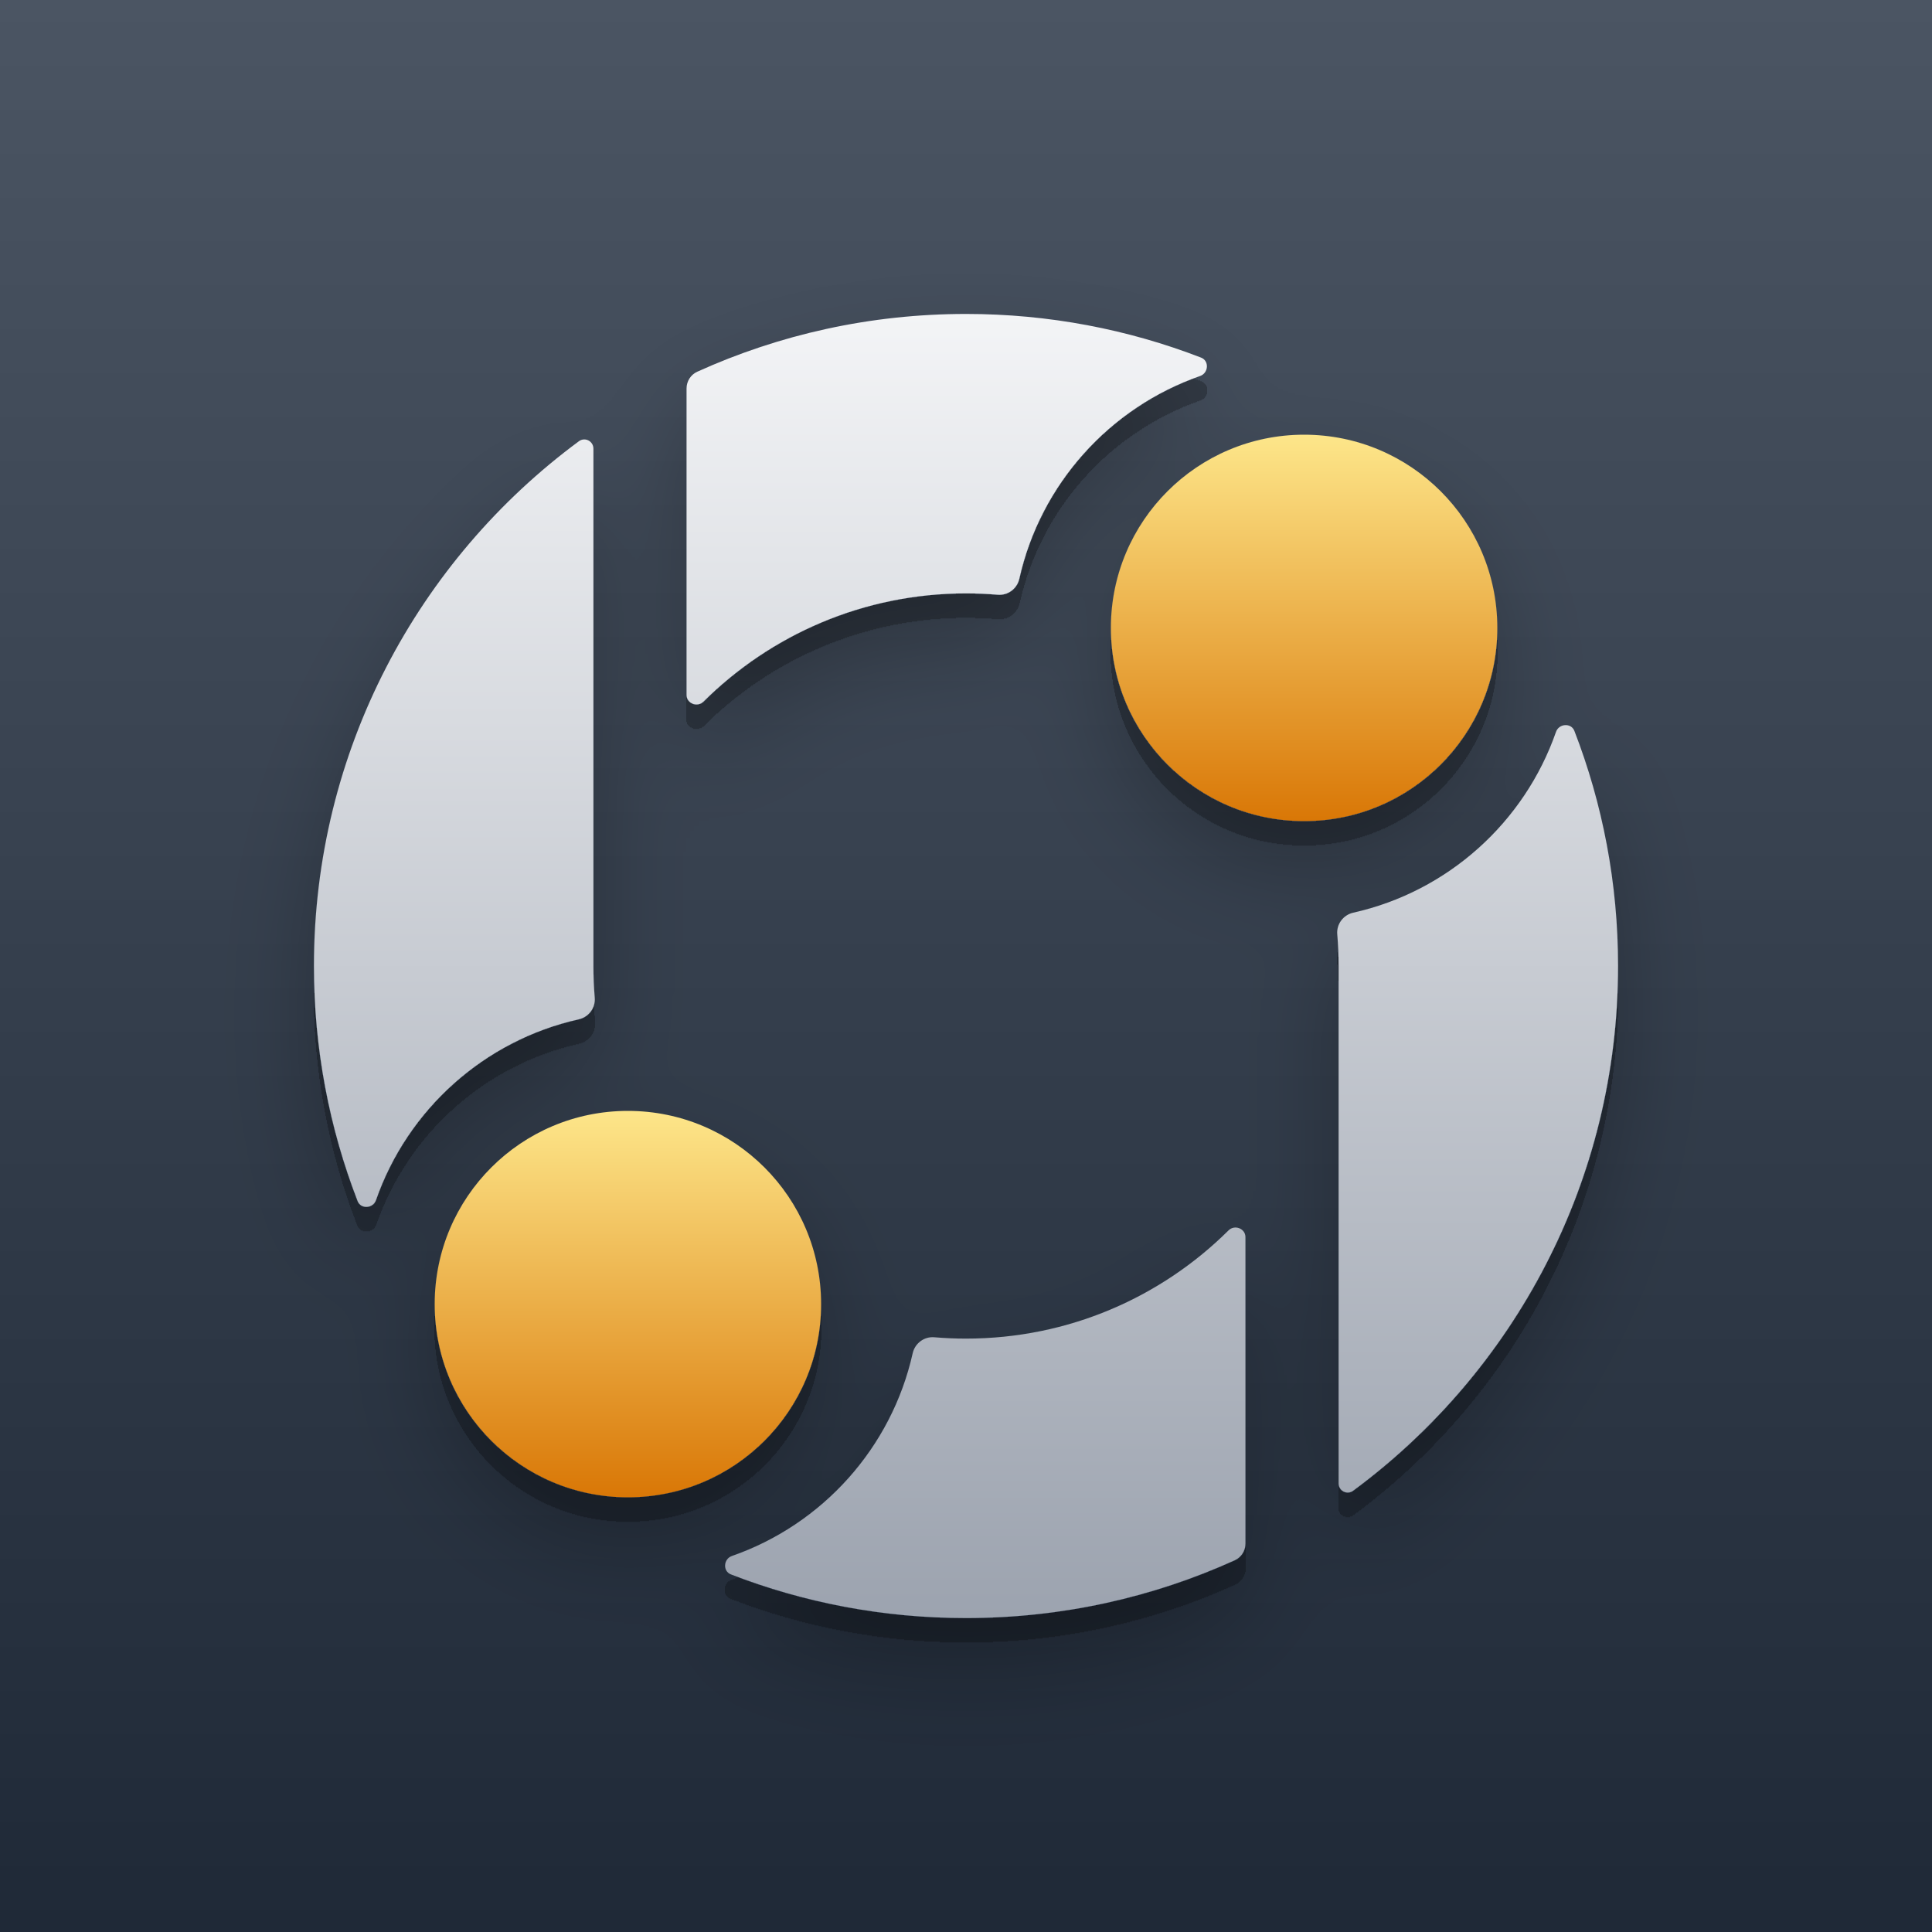
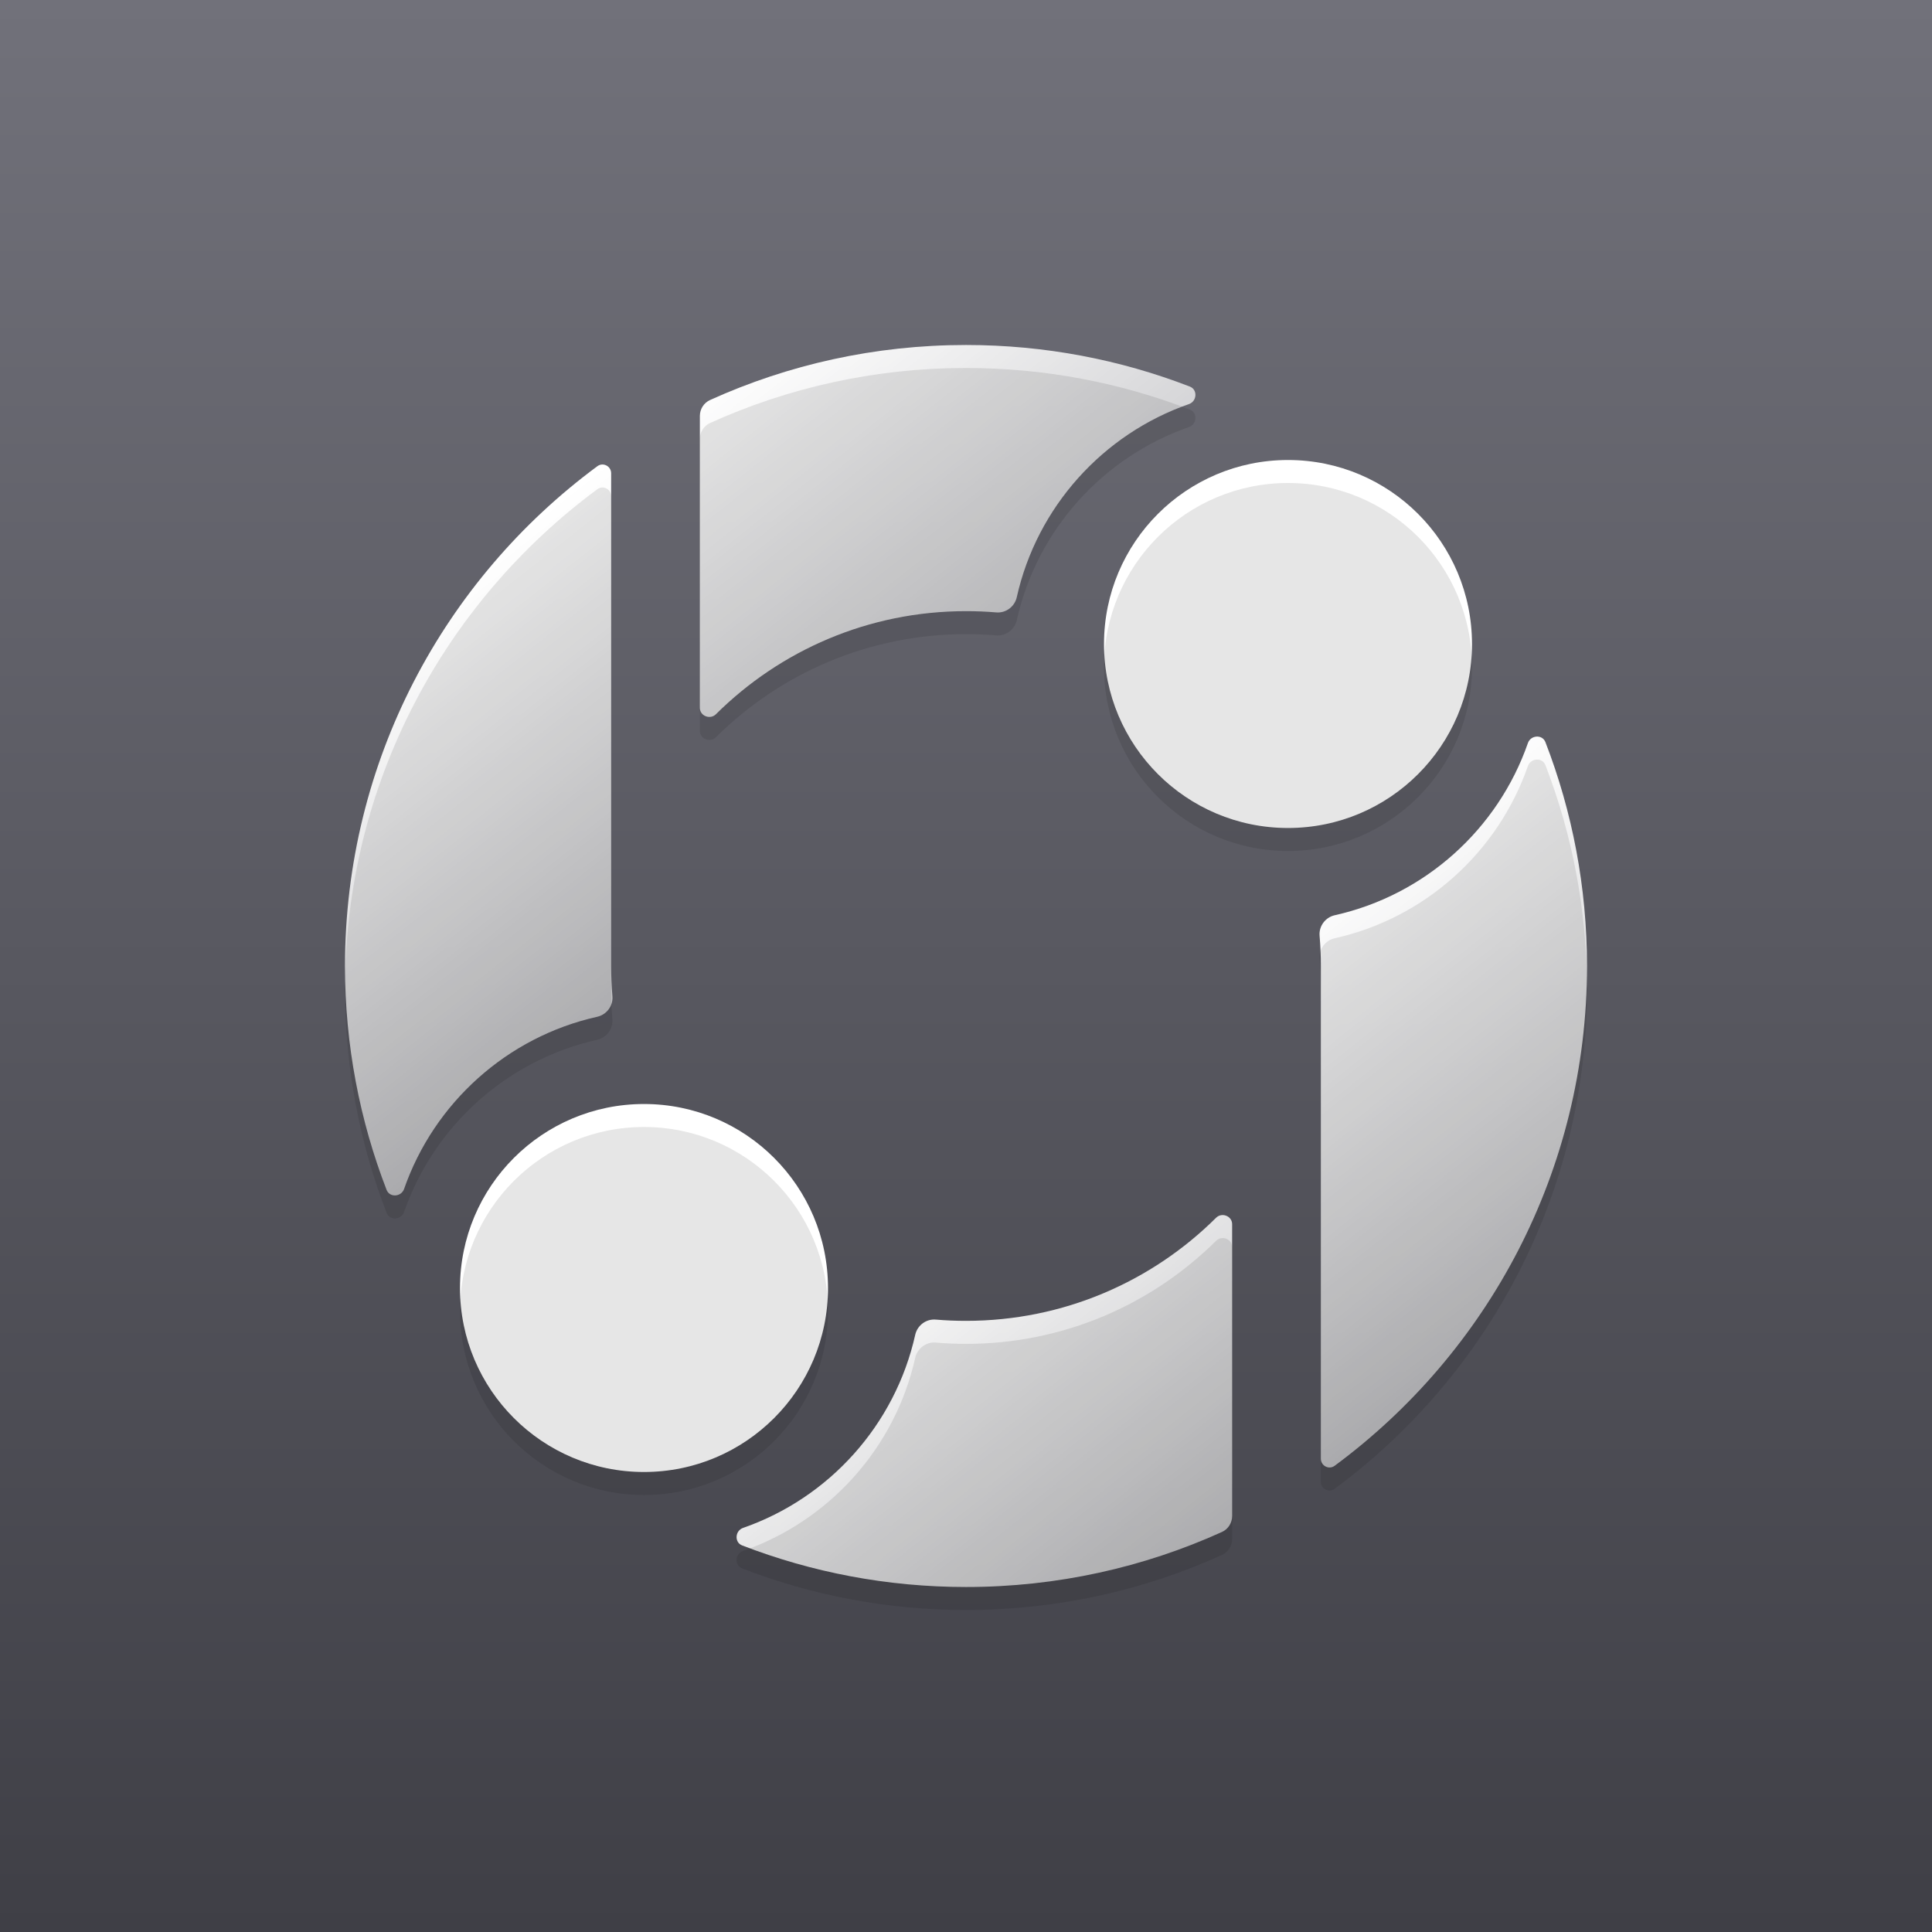
- <svg xmlns="http://www.w3.org/2000/svg" width="80" height="80" viewBox="0 0 80 80" fill="none">
-   <rect width="80" height="80" fill="url(#paint0_linear_425_2730)" />
-   <g filter="url(#filter0_dd_425_2730)">
-     <path d="M34 54C34 58.418 30.418 62 26 62C21.582 62 18 58.418 18 54C18 49.582 21.582 46 26 46C30.418 46 34 49.582 34 54Z" fill="url(#paint1_linear_425_2730)" />
-     <path d="M62 26C62 30.418 58.418 34 54 34C49.582 34 46 30.418 46 26C46 21.582 49.582 18 54 18C58.418 18 62 21.582 62 26Z" fill="url(#paint2_linear_425_2730)" />
-     <path d="M29.128 29.053C31.917 26.283 35.759 24.571 40 24.571C40.443 24.571 40.882 24.59 41.316 24.627C41.734 24.662 42.115 24.376 42.207 23.966C43.083 20.044 45.951 16.872 49.694 15.569C50.043 15.447 50.079 14.941 49.734 14.808C46.714 13.64 43.432 13 40 13C36.032 13 32.264 13.856 28.871 15.393C28.6 15.516 28.429 15.788 28.429 16.086V28.775C28.429 29.13 28.876 29.303 29.128 29.053Z" fill="url(#paint3_linear_425_2730)" />
-     <path d="M56.029 61.729C55.778 61.914 55.429 61.733 55.429 61.421V40C55.429 39.557 55.41 39.118 55.373 38.684C55.338 38.266 55.624 37.885 56.034 37.793C59.956 36.917 63.127 34.049 64.431 30.306C64.552 29.957 65.059 29.921 65.192 30.266C66.36 33.286 67 36.568 67 40C67 48.91 62.684 56.812 56.029 61.729Z" fill="url(#paint4_linear_425_2730)" />
-     <path d="M15.569 49.693C15.448 50.043 14.941 50.079 14.808 49.733C13.64 46.714 13 43.432 13 40C13 31.09 17.316 23.188 23.971 18.271C24.222 18.085 24.572 18.267 24.572 18.579V40C24.572 40.443 24.59 40.882 24.627 41.316C24.662 41.734 24.376 42.115 23.966 42.207C20.044 43.083 16.872 45.951 15.569 49.693Z" fill="url(#paint5_linear_425_2730)" />
-     <path d="M51.129 64.607C51.4 64.484 51.571 64.212 51.571 63.914V51.225C51.571 50.87 51.124 50.697 50.872 50.947C48.083 53.717 44.241 55.429 40 55.429C39.557 55.429 39.118 55.41 38.684 55.373C38.266 55.338 37.885 55.624 37.793 56.034C36.917 59.956 34.049 63.127 30.306 64.431C29.957 64.553 29.921 65.059 30.266 65.192C33.286 66.36 36.568 67 40 67C43.968 67 47.736 66.144 51.129 64.607Z" fill="url(#paint6_linear_425_2730)" />
-   </g>
+ <svg xmlns="http://www.w3.org/2000/svg" width="72" height="72" viewBox="0 0 72 72" fill="none">
+   <rect width="72" height="72" fill="url(#paint0_linear_3_192)" />
+   <path d="M30.857 48C30.857 51.787 27.787 54.857 24 54.857C20.213 54.857 17.143 51.787 17.143 48C17.143 44.213 20.213 41.143 24 41.143C27.787 41.143 30.857 44.213 30.857 48Z" fill="white" />
+   <path d="M54.857 24C54.857 27.787 51.787 30.857 48 30.857C44.213 30.857 41.143 27.787 41.143 24C41.143 20.213 44.213 17.143 48 17.143C51.787 17.143 54.857 20.213 54.857 24Z" fill="white" />
+   <path d="M26.681 26.617C29.072 24.242 32.365 22.776 36 22.776C36.38 22.776 36.756 22.791 37.128 22.823C37.486 22.853 37.813 22.608 37.892 22.257C38.643 18.895 41.101 16.176 44.309 15.059C44.608 14.955 44.639 14.521 44.343 14.407C41.755 13.406 38.942 12.857 36 12.857C32.599 12.857 29.369 13.591 26.461 14.908C26.228 15.014 26.082 15.247 26.082 15.502V26.378C26.082 26.683 26.465 26.831 26.681 26.617Z" fill="url(#paint1_linear_3_192)" />
+   <path d="M49.739 54.625C49.524 54.784 49.225 54.628 49.225 54.361V36C49.225 35.62 49.209 35.244 49.177 34.872C49.147 34.514 49.392 34.187 49.743 34.108C53.106 33.357 55.824 30.899 56.941 27.691C57.045 27.392 57.479 27.361 57.593 27.657C58.594 30.245 59.143 33.059 59.143 36C59.143 43.637 55.444 50.41 49.739 54.625Z" fill="url(#paint2_linear_3_192)" />
+   <path d="M15.059 44.309C14.955 44.608 14.521 44.639 14.407 44.343C13.406 41.755 12.857 38.941 12.857 36C12.857 28.363 16.556 21.59 22.261 17.375C22.476 17.216 22.776 17.372 22.776 17.639V36C22.776 36.38 22.792 36.756 22.823 37.128C22.853 37.486 22.608 37.813 22.257 37.892C18.895 38.643 16.177 41.101 15.059 44.309Z" fill="url(#paint3_linear_3_192)" />
+   <path d="M45.539 57.092C45.772 56.986 45.918 56.753 45.918 56.498V45.621C45.918 45.317 45.535 45.169 45.319 45.383C42.928 47.758 39.635 49.224 36 49.224C35.62 49.224 35.244 49.209 34.872 49.177C34.514 49.147 34.187 49.392 34.108 49.743C33.357 53.106 30.899 55.824 27.691 56.941C27.392 57.045 27.361 57.479 27.657 57.593C30.245 58.594 33.059 59.143 36 59.143C39.401 59.143 42.631 58.409 45.539 57.092Z" fill="url(#paint4_linear_3_192)" />
+   <path d="M30.857 48.857C30.857 52.644 27.787 55.714 24 55.714C20.213 55.714 17.143 52.644 17.143 48.857C17.143 45.07 20.213 42 24 42C27.787 42 30.857 45.07 30.857 48.857Z" fill="black" fill-opacity="0.1" />
+   <path d="M54.857 24.857C54.857 28.644 51.787 31.714 48 31.714C44.213 31.714 41.143 28.644 41.143 24.857C41.143 21.07 44.213 18 48 18C51.787 18 54.857 21.07 54.857 24.857Z" fill="black" fill-opacity="0.1" />
+   <path d="M26.681 27.474C29.072 25.099 32.365 23.633 36 23.633C36.38 23.633 36.756 23.649 37.128 23.68C37.486 23.71 37.813 23.465 37.892 23.114C38.643 19.752 41.101 17.034 44.309 15.916C44.608 15.812 44.639 15.378 44.343 15.264C41.755 14.263 38.942 13.714 36 13.714C32.599 13.714 29.369 14.448 26.461 15.765C26.228 15.871 26.082 16.104 26.082 16.359V27.235C26.082 27.54 26.465 27.688 26.681 27.474Z" fill="black" fill-opacity="0.1" />
+   <path d="M49.739 55.482C49.524 55.641 49.225 55.486 49.225 55.218V36.857C49.225 36.477 49.209 36.101 49.177 35.729C49.147 35.371 49.392 35.044 49.743 34.966C53.106 34.215 55.824 31.756 56.941 28.548C57.045 28.249 57.479 28.218 57.593 28.514C58.594 31.102 59.143 33.916 59.143 36.857C59.143 44.494 55.444 51.267 49.739 55.482Z" fill="black" fill-opacity="0.1" />
+   <path d="M15.059 45.166C14.955 45.465 14.521 45.496 14.407 45.2C13.406 42.612 12.857 39.799 12.857 36.857C12.857 29.22 16.556 22.447 22.261 18.232C22.476 18.073 22.776 18.229 22.776 18.496V36.857C22.776 37.237 22.792 37.613 22.823 37.985C22.853 38.343 22.608 38.67 22.257 38.749C18.895 39.5 16.177 41.958 15.059 45.166Z" fill="black" fill-opacity="0.1" />
+   <path d="M45.539 57.949C45.772 57.843 45.918 57.61 45.918 57.355V46.479C45.918 46.174 45.535 46.026 45.319 46.241C42.928 48.615 39.635 50.082 36 50.082C35.62 50.082 35.244 50.066 34.872 50.034C34.514 50.004 34.187 50.249 34.108 50.6C33.357 53.963 30.899 56.681 27.691 57.798C27.392 57.902 27.361 58.336 27.657 58.45C30.245 59.451 33.059 60 36 60C39.401 60 42.631 59.266 45.539 57.949Z" fill="black" fill-opacity="0.1" />
  <defs>
-     <filter id="filter0_dd_425_2730" x="8" y="10" width="64" height="64" filterUnits="userSpaceOnUse" color-interpolation-filters="sRGB">
-       <feFlood flood-opacity="0" result="BackgroundImageFix" />
-       <feColorMatrix in="SourceAlpha" type="matrix" values="0 0 0 0 0 0 0 0 0 0 0 0 0 0 0 0 0 0 127 0" result="hardAlpha" />
-       <feOffset dy="1" />
-       <feComposite in2="hardAlpha" operator="out" />
-       <feColorMatrix type="matrix" values="0 0 0 0 0 0 0 0 0 0 0 0 0 0 0 0 0 0 0.25 0" />
-       <feBlend mode="normal" in2="BackgroundImageFix" result="effect1_dropShadow_425_2730" />
-       <feColorMatrix in="SourceAlpha" type="matrix" values="0 0 0 0 0 0 0 0 0 0 0 0 0 0 0 0 0 0 127 0" result="hardAlpha" />
-       <feOffset dy="2" />
-       <feGaussianBlur stdDeviation="2" />
-       <feComposite in2="hardAlpha" operator="out" />
-       <feColorMatrix type="matrix" values="0 0 0 0 0 0 0 0 0 0 0 0 0 0 0 0 0 0 0.25 0" />
-       <feBlend mode="normal" in2="effect1_dropShadow_425_2730" result="effect2_dropShadow_425_2730" />
-       <feBlend mode="normal" in="SourceGraphic" in2="effect2_dropShadow_425_2730" result="shape" />
-     </filter>
-     <linearGradient id="paint0_linear_425_2730" x1="40" y1="0" x2="40" y2="80" gradientUnits="userSpaceOnUse">
-       <stop stop-color="#4B5563" />
-       <stop offset="1" stop-color="#1F2937" />
+     <linearGradient id="paint0_linear_3_192" x1="36" y1="0" x2="36" y2="72" gradientUnits="userSpaceOnUse">
+       <stop stop-color="#71717A" />
+       <stop offset="1" stop-color="#3F3F46" />
    </linearGradient>
-     <linearGradient id="paint1_linear_425_2730" x1="26" y1="46" x2="26" y2="62" gradientUnits="userSpaceOnUse">
-       <stop stop-color="#FDE68A" />
-       <stop offset="1" stop-color="#D97706" />
+     <linearGradient id="paint1_linear_3_192" x1="21.971" y1="17.799" x2="51.569" y2="55.177" gradientUnits="userSpaceOnUse">
+       <stop stop-color="white" />
+       <stop offset="0.362" stop-color="white" stop-opacity="0.6" />
+       <stop offset="0.604" stop-color="white" />
+       <stop offset="1" stop-color="white" stop-opacity="0.6" />
    </linearGradient>
-     <linearGradient id="paint2_linear_425_2730" x1="54" y1="18" x2="54" y2="34" gradientUnits="userSpaceOnUse">
-       <stop stop-color="#FDE68A" />
-       <stop offset="1" stop-color="#D97706" />
+     <linearGradient id="paint2_linear_3_192" x1="21.971" y1="17.799" x2="51.569" y2="55.177" gradientUnits="userSpaceOnUse">
+       <stop stop-color="white" />
+       <stop offset="0.362" stop-color="white" stop-opacity="0.6" />
+       <stop offset="0.604" stop-color="white" />
+       <stop offset="1" stop-color="white" stop-opacity="0.6" />
    </linearGradient>
-     <linearGradient id="paint3_linear_425_2730" x1="40" y1="13" x2="40" y2="67" gradientUnits="userSpaceOnUse">
-       <stop stop-color="#F3F4F6" />
-       <stop offset="1" stop-color="#9CA3AF" />
+     <linearGradient id="paint3_linear_3_192" x1="21.971" y1="17.799" x2="51.569" y2="55.177" gradientUnits="userSpaceOnUse">
+       <stop stop-color="white" />
+       <stop offset="0.362" stop-color="white" stop-opacity="0.6" />
+       <stop offset="0.604" stop-color="white" />
+       <stop offset="1" stop-color="white" stop-opacity="0.6" />
    </linearGradient>
-     <linearGradient id="paint4_linear_425_2730" x1="40" y1="13" x2="40" y2="67" gradientUnits="userSpaceOnUse">
-       <stop stop-color="#F3F4F6" />
-       <stop offset="1" stop-color="#9CA3AF" />
-     </linearGradient>
-     <linearGradient id="paint5_linear_425_2730" x1="40" y1="13" x2="40" y2="67" gradientUnits="userSpaceOnUse">
-       <stop stop-color="#F3F4F6" />
-       <stop offset="1" stop-color="#9CA3AF" />
-     </linearGradient>
-     <linearGradient id="paint6_linear_425_2730" x1="40" y1="13" x2="40" y2="67" gradientUnits="userSpaceOnUse">
-       <stop stop-color="#F3F4F6" />
-       <stop offset="1" stop-color="#9CA3AF" />
+     <linearGradient id="paint4_linear_3_192" x1="21.971" y1="17.799" x2="51.569" y2="55.177" gradientUnits="userSpaceOnUse">
+       <stop stop-color="white" />
+       <stop offset="0.362" stop-color="white" stop-opacity="0.6" />
+       <stop offset="0.604" stop-color="white" />
+       <stop offset="1" stop-color="white" stop-opacity="0.6" />
    </linearGradient>
  </defs>
</svg>
